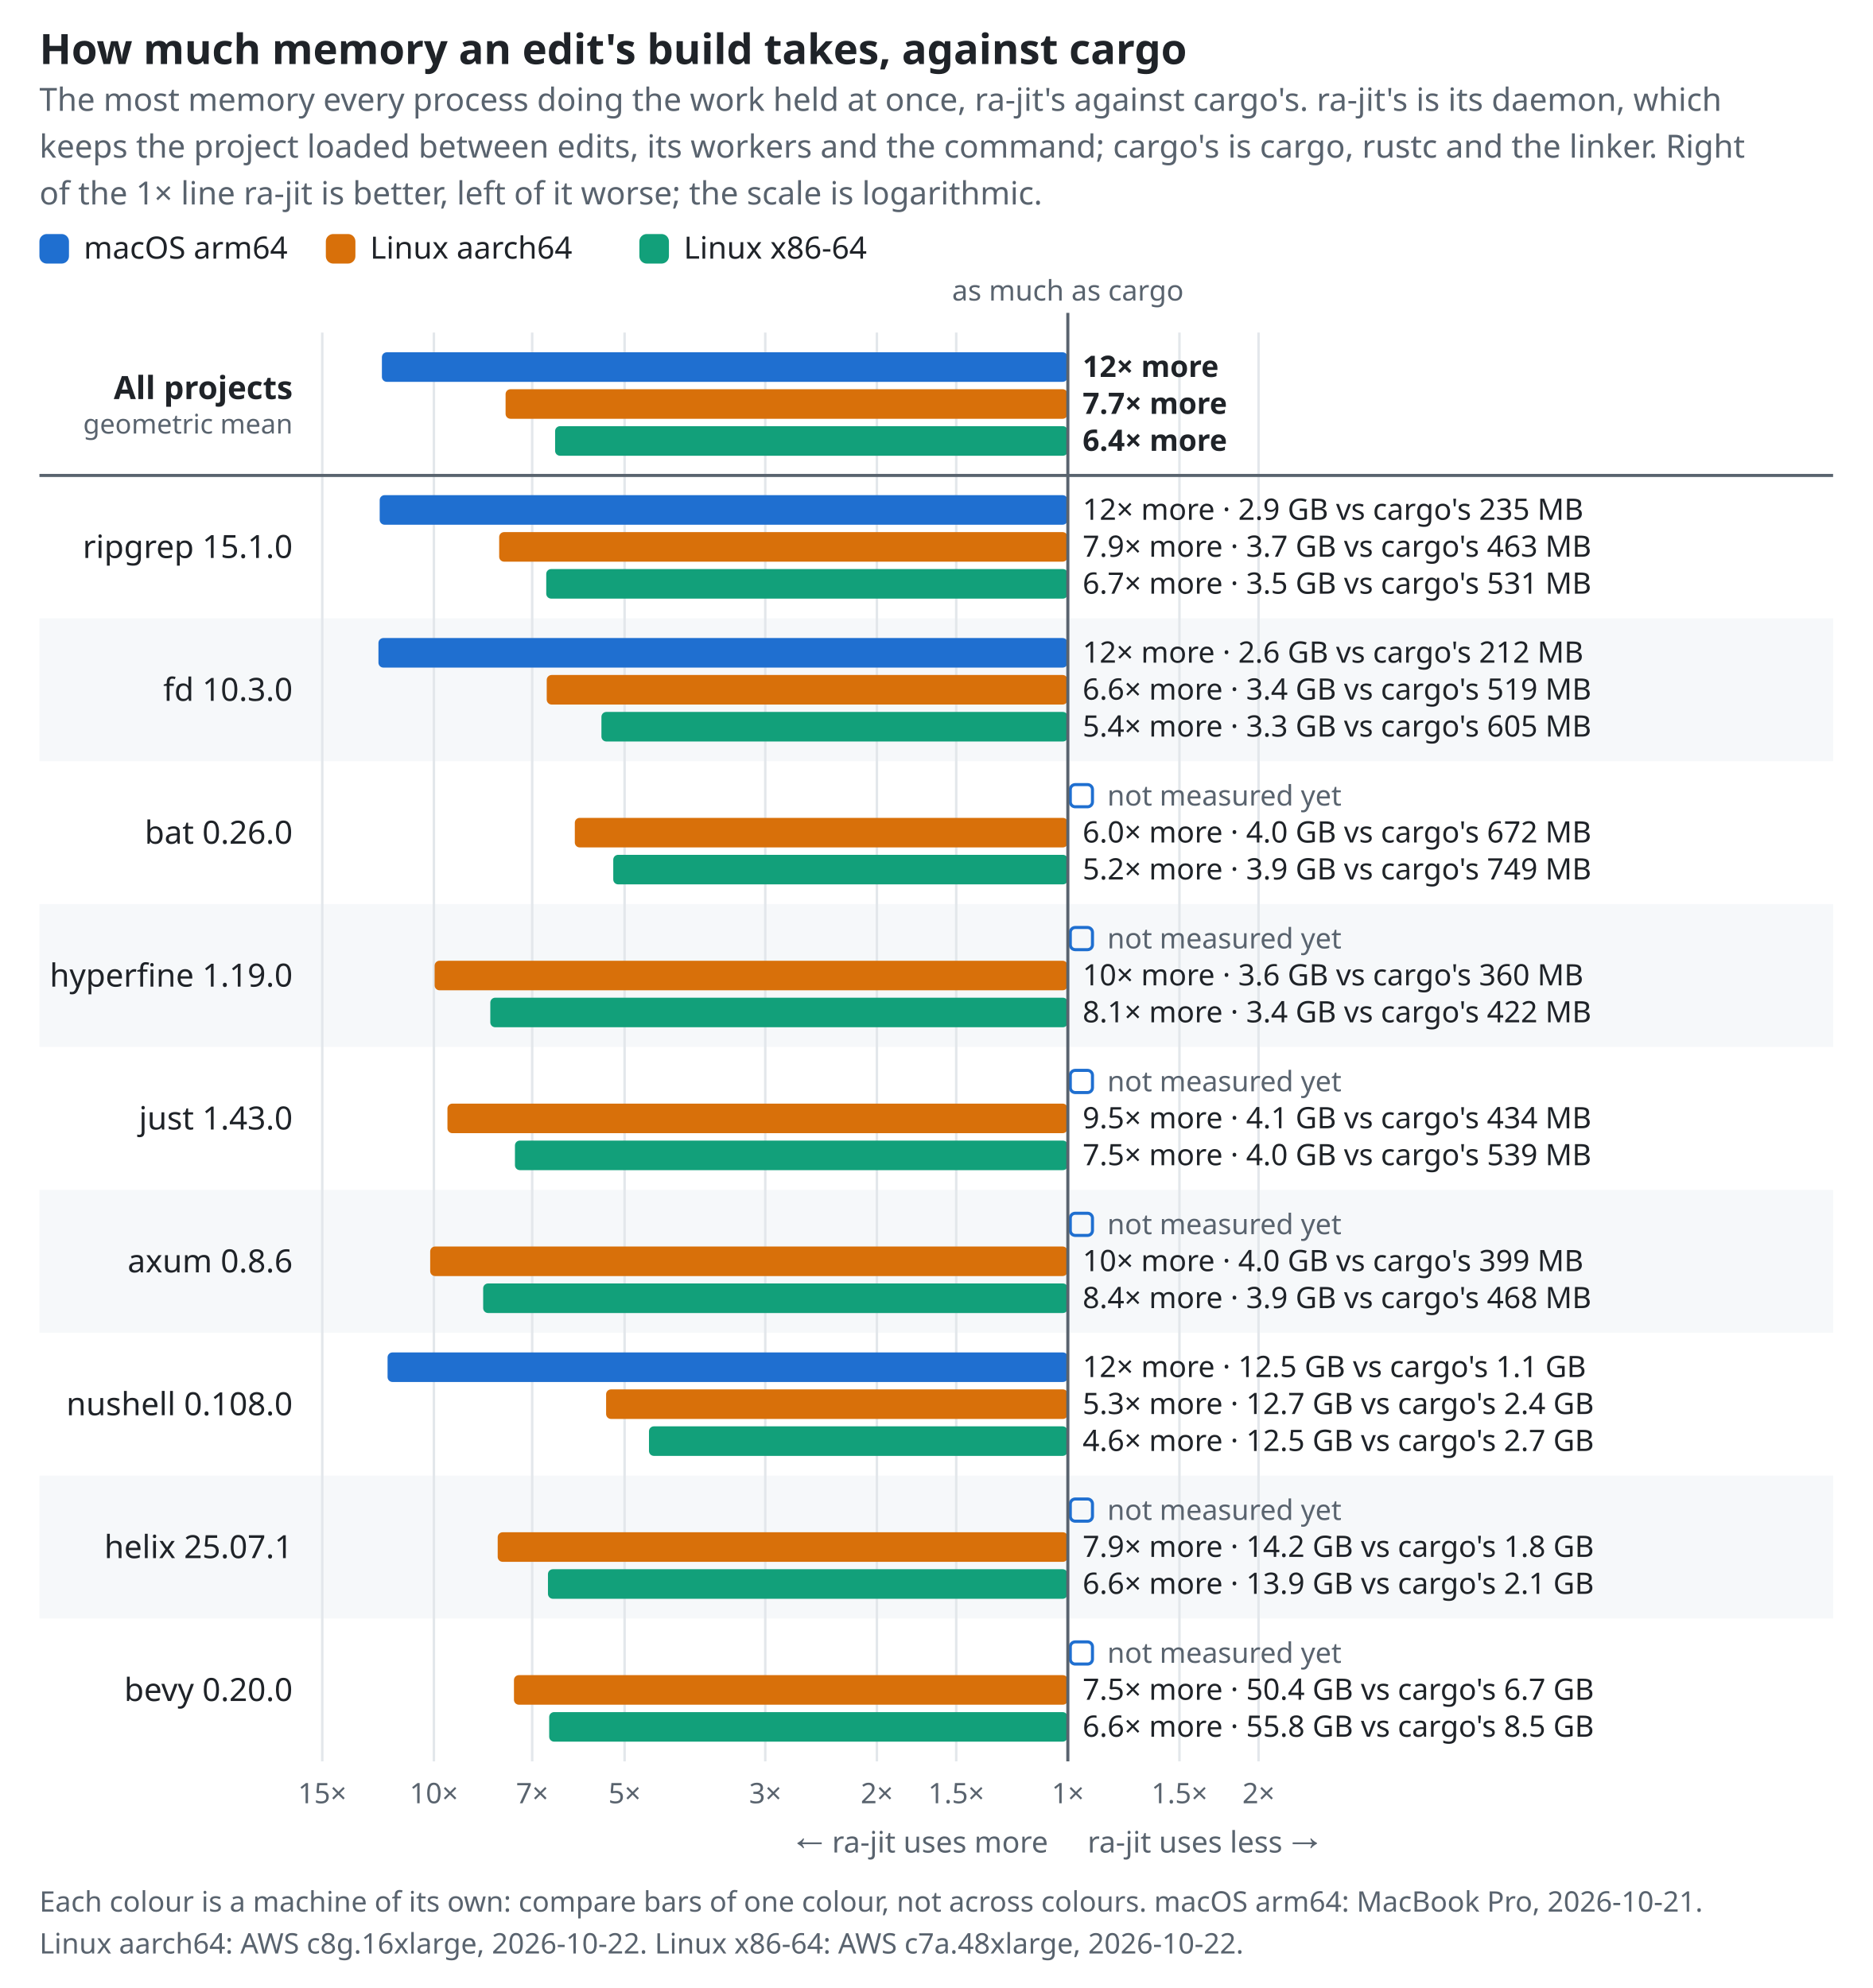
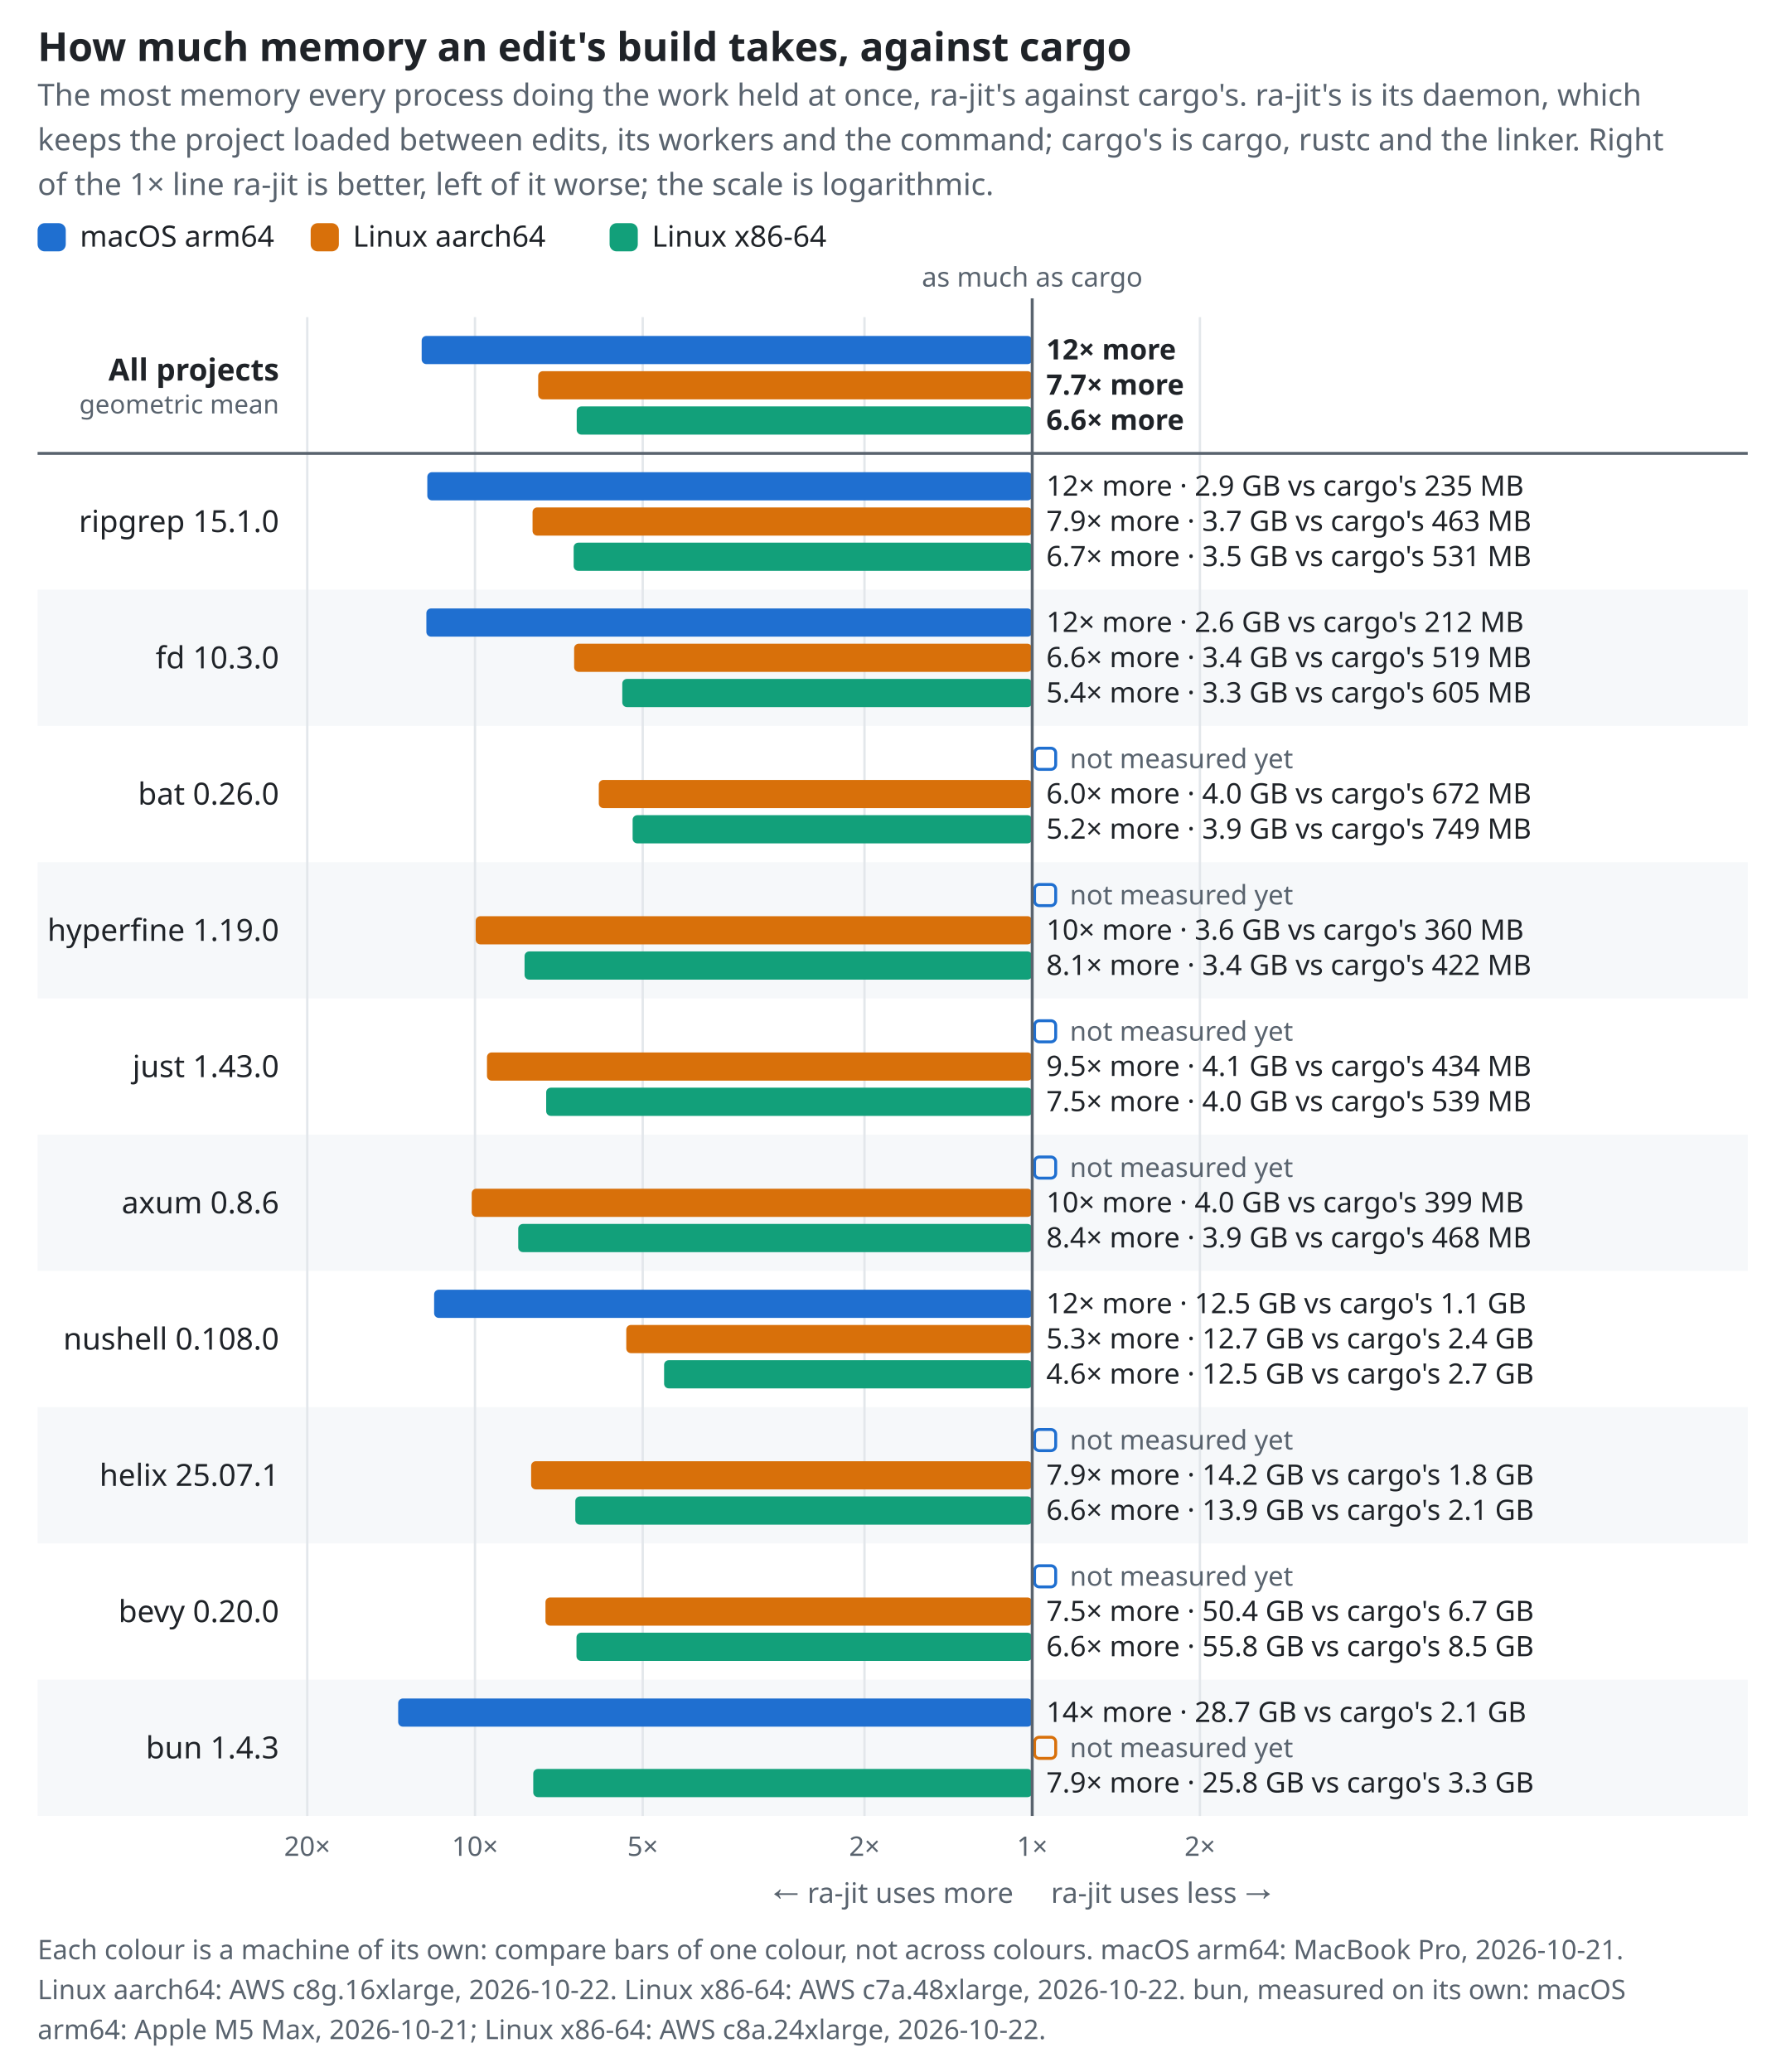
- <svg xmlns="http://www.w3.org/2000/svg" width="760" height="807" viewBox="0 0 760 807" role="img" aria-label="How much memory an edit's build takes, against cargo">
+ <svg xmlns="http://www.w3.org/2000/svg" width="760" height="882" viewBox="0 0 760 882" role="img" aria-label="How much memory an edit's build takes, against cargo">
  <style>text{font-family:-apple-system, BlinkMacSystemFont, 'Segoe UI', 'Noto Sans', Helvetica, Arial, sans-serif;fill:#1f2328}.d{fill:#59636e}.b{font-weight:600}.v{font-variant-numeric:tabular-nums}.g{stroke:#e3e7eb}.r{stroke:#59636e;stroke-width:1.25}.z{fill:#f6f8fa}.o{fill:none;stroke-width:1.25}.p0{fill:#1f6fd0}.w0{stroke:#1f6fd0}.p1{fill:#d8700a}.w1{stroke:#d8700a}.p2{fill:#12a07a}.w2{stroke:#12a07a}</style>
  <text x="16" y="26" font-size="17" class="b">How much memory an edit's build takes, against cargo</text>
  <text x="16" y="45" font-size="13" class="d">The most memory every process doing the work held at once, ra-jit's against cargo's. ra-jit's is its daemon, which</text>
  <text x="16" y="64" font-size="13" class="d">keeps the project loaded between edits, its workers and the command; cargo's is cargo, rustc and the linker. Right</text>
  <text x="16" y="83" font-size="13" class="d">of the 1× line ra-jit is better, left of it worse; the scale is logarithmic.</text>
  <rect x="16" y="95" width="12" height="12" rx="3" class="p0" />
  <text x="34" y="105" font-size="12.5">macOS arm64</text>
  <rect x="132.25" y="95" width="12" height="12" rx="3" class="p1" />
  <text x="150.2" y="105" font-size="12.5">Linux aarch64</text>
  <rect x="259.5" y="95" width="12" height="12" rx="3" class="p2" />
  <text x="277.5" y="105" font-size="12.5">Linux x86-64</text>
+   <rect x="16" y="715" width="728" height="58" class="z" />
  <rect x="16" y="599" width="728" height="58" class="z" />
  <rect x="16" y="483" width="728" height="58" class="z" />
  <rect x="16" y="367" width="728" height="58" class="z" />
  <rect x="16" y="251" width="728" height="58" class="z" />
-   <line x1="130.8" y1="135" x2="130.8" y2="715" class="g" />
-   <line x1="176.1" y1="135" x2="176.1" y2="715" class="g" />
-   <line x1="216" y1="135" x2="216" y2="715" class="g" />
-   <line x1="253.5" y1="135" x2="253.5" y2="715" class="g" />
-   <line x1="310.6" y1="135" x2="310.6" y2="715" class="g" />
-   <line x1="355.9" y1="135" x2="355.9" y2="715" class="g" />
-   <line x1="388.1" y1="135" x2="388.1" y2="715" class="g" />
-   <line x1="433.4" y1="135" x2="433.4" y2="715" class="g" />
-   <line x1="478.7" y1="135" x2="478.7" y2="715" class="g" />
-   <line x1="510.8" y1="135" x2="510.8" y2="715" class="g" />
+   <line x1="130.8" y1="135" x2="130.8" y2="773" class="g" />
+   <line x1="202.2" y1="135" x2="202.2" y2="773" class="g" />
+   <line x1="273.6" y1="135" x2="273.6" y2="773" class="g" />
+   <line x1="368" y1="135" x2="368" y2="773" class="g" />
+   <line x1="439.4" y1="135" x2="439.4" y2="773" class="g" />
+   <line x1="510.8" y1="135" x2="510.8" y2="773" class="g" />
  <line x1="16" y1="193" x2="744" y2="193" class="r" />
-   <rect x="155" y="143" width="278.3" height="12" rx="2" class="p0" />
-   <rect x="205.2" y="158" width="228.1" height="12" rx="2" class="p1" />
-   <rect x="225.3" y="173" width="208.1" height="12" rx="2" class="p2" />
-   <rect x="154.1" y="201" width="279.2" height="12" rx="2" class="p0" />
-   <rect x="202.6" y="216" width="230.7" height="12" rx="2" class="p1" />
-   <rect x="221.7" y="231" width="211.7" height="12" rx="2" class="p2" />
-   <rect x="153.6" y="259" width="279.7" height="12" rx="2" class="p0" />
-   <rect x="221.9" y="274" width="211.4" height="12" rx="2" class="p1" />
-   <rect x="244.1" y="289" width="189.3" height="12" rx="2" class="p2" />
-   <rect x="434.4" y="318.5" width="9" height="9" rx="2" class="o w0" />
-   <rect x="233.3" y="332" width="200.1" height="12" rx="2" class="p1" />
-   <rect x="248.9" y="347" width="184.5" height="12" rx="2" class="p2" />
-   <rect x="434.4" y="376.5" width="9" height="9" rx="2" class="o w0" />
-   <rect x="176.4" y="390" width="256.9" height="12" rx="2" class="p1" />
-   <rect x="199" y="405" width="234.4" height="12" rx="2" class="p2" />
-   <rect x="434.4" y="434.5" width="9" height="9" rx="2" class="o w0" />
-   <rect x="181.6" y="448" width="251.7" height="12" rx="2" class="p1" />
-   <rect x="209" y="463" width="224.4" height="12" rx="2" class="p2" />
-   <rect x="434.4" y="492.5" width="9" height="9" rx="2" class="o w0" />
-   <rect x="174.6" y="506" width="258.7" height="12" rx="2" class="p1" />
-   <rect x="196.1" y="521" width="237.3" height="12" rx="2" class="p2" />
-   <rect x="157.3" y="549" width="276.1" height="12" rx="2" class="p0" />
-   <rect x="246" y="564" width="187.4" height="12" rx="2" class="p1" />
-   <rect x="263.4" y="579" width="169.9" height="12" rx="2" class="p2" />
-   <rect x="434.4" y="608.5" width="9" height="9" rx="2" class="o w0" />
-   <rect x="202" y="622" width="231.4" height="12" rx="2" class="p1" />
-   <rect x="222.4" y="637" width="210.9" height="12" rx="2" class="p2" />
-   <rect x="434.4" y="666.5" width="9" height="9" rx="2" class="o w0" />
-   <rect x="208.6" y="680" width="224.8" height="12" rx="2" class="p1" />
-   <rect x="222.9" y="695" width="210.4" height="12" rx="2" class="p2" />
-   <line x1="433.4" y1="127" x2="433.4" y2="715" class="r" />
-   <text x="130.8" y="732" font-size="11.5" text-anchor="middle" class="d v">15×</text>
-   <text x="176.1" y="732" font-size="11.5" text-anchor="middle" class="d v">10×</text>
-   <text x="216" y="732" font-size="11.5" text-anchor="middle" class="d v">7×</text>
-   <text x="253.5" y="732" font-size="11.5" text-anchor="middle" class="d v">5×</text>
-   <text x="310.6" y="732" font-size="11.5" text-anchor="middle" class="d v">3×</text>
-   <text x="355.9" y="732" font-size="11.5" text-anchor="middle" class="d v">2×</text>
-   <text x="388.1" y="732" font-size="11.5" text-anchor="middle" class="d v">1.5×</text>
-   <text x="433.4" y="732" font-size="11.5" text-anchor="middle" class="d v">1×</text>
-   <text x="478.7" y="732" font-size="11.5" text-anchor="middle" class="d v">1.5×</text>
-   <text x="510.8" y="732" font-size="11.5" text-anchor="middle" class="d v">2×</text>
+   <rect x="179.5" y="143" width="259.9" height="12" rx="2" class="p0" />
+   <rect x="229.1" y="158" width="210.3" height="12" rx="2" class="p1" />
+   <rect x="245.5" y="173" width="193.9" height="12" rx="2" class="p2" />
+   <rect x="181.9" y="201" width="257.5" height="12" rx="2" class="p0" />
+   <rect x="226.7" y="216" width="212.7" height="12" rx="2" class="p1" />
+   <rect x="244.2" y="231" width="195.2" height="12" rx="2" class="p2" />
+   <rect x="181.5" y="259" width="257.9" height="12" rx="2" class="p0" />
+   <rect x="244.4" y="274" width="194.9" height="12" rx="2" class="p1" />
+   <rect x="264.9" y="289" width="174.5" height="12" rx="2" class="p2" />
+   <rect x="440.4" y="318.5" width="9" height="9" rx="2" class="o w0" />
+   <rect x="254.9" y="332" width="184.5" height="12" rx="2" class="p1" />
+   <rect x="269.3" y="347" width="170.1" height="12" rx="2" class="p2" />
+   <rect x="440.4" y="376.5" width="9" height="9" rx="2" class="o w0" />
+   <rect x="202.5" y="390" width="236.9" height="12" rx="2" class="p1" />
+   <rect x="223.3" y="405" width="216.1" height="12" rx="2" class="p2" />
+   <rect x="440.4" y="434.5" width="9" height="9" rx="2" class="o w0" />
+   <rect x="207.3" y="448" width="232.1" height="12" rx="2" class="p1" />
+   <rect x="232.5" y="463" width="206.9" height="12" rx="2" class="p2" />
+   <rect x="440.4" y="492.5" width="9" height="9" rx="2" class="o w0" />
+   <rect x="200.8" y="506" width="238.6" height="12" rx="2" class="p1" />
+   <rect x="220.6" y="521" width="218.8" height="12" rx="2" class="p2" />
+   <rect x="184.8" y="549" width="254.6" height="12" rx="2" class="p0" />
+   <rect x="266.6" y="564" width="172.8" height="12" rx="2" class="p1" />
+   <rect x="282.7" y="579" width="156.7" height="12" rx="2" class="p2" />
+   <rect x="440.4" y="608.5" width="9" height="9" rx="2" class="o w0" />
+   <rect x="226.1" y="622" width="213.3" height="12" rx="2" class="p1" />
+   <rect x="244.9" y="637" width="194.5" height="12" rx="2" class="p2" />
+   <rect x="440.4" y="666.5" width="9" height="9" rx="2" class="o w0" />
+   <rect x="232.2" y="680" width="207.2" height="12" rx="2" class="p1" />
+   <rect x="245.4" y="695" width="194" height="12" rx="2" class="p2" />
+   <rect x="169.5" y="723" width="269.9" height="12" rx="2" class="p0" />
+   <rect x="440.4" y="739.5" width="9" height="9" rx="2" class="o w1" />
+   <rect x="227" y="753" width="212.4" height="12" rx="2" class="p2" />
+   <line x1="439.4" y1="127" x2="439.4" y2="773" class="r" />
+   <text x="130.8" y="790" font-size="11.5" text-anchor="middle" class="d v">20×</text>
+   <text x="202.2" y="790" font-size="11.5" text-anchor="middle" class="d v">10×</text>
+   <text x="273.6" y="790" font-size="11.5" text-anchor="middle" class="d v">5×</text>
+   <text x="368" y="790" font-size="11.5" text-anchor="middle" class="d v">2×</text>
+   <text x="439.4" y="790" font-size="11.5" text-anchor="middle" class="d v">1×</text>
+   <text x="510.8" y="790" font-size="11.5" text-anchor="middle" class="d v">2×</text>
  <text x="118.8" y="162" font-size="13" text-anchor="end" class="b">All projects</text>
  <text x="118.8" y="176" font-size="11" text-anchor="end" class="d">geometric mean</text>
-   <text x="439.4" y="153" font-size="12" class="v b">12× more</text>
-   <text x="439.4" y="168" font-size="12" class="v b">7.7× more</text>
-   <text x="439.4" y="183" font-size="12" class="v b">6.4× more</text>
+   <text x="445.4" y="153" font-size="12" class="v b">12× more</text>
+   <text x="445.4" y="168" font-size="12" class="v b">7.7× more</text>
+   <text x="445.4" y="183" font-size="12" class="v b">6.6× more</text>
  <text x="118.8" y="226.5" font-size="13" text-anchor="end">ripgrep 15.1.0</text>
-   <text x="439.4" y="211" font-size="12" class="v">12× more · 2.9 GB vs cargo's 235 MB</text>
-   <text x="439.4" y="226" font-size="12" class="v">7.9× more · 3.7 GB vs cargo's 463 MB</text>
-   <text x="439.4" y="241" font-size="12" class="v">6.7× more · 3.5 GB vs cargo's 531 MB</text>
+   <text x="445.4" y="211" font-size="12" class="v">12× more · 2.9 GB vs cargo's 235 MB</text>
+   <text x="445.4" y="226" font-size="12" class="v">7.9× more · 3.7 GB vs cargo's 463 MB</text>
+   <text x="445.4" y="241" font-size="12" class="v">6.7× more · 3.5 GB vs cargo's 531 MB</text>
  <text x="118.8" y="284.5" font-size="13" text-anchor="end">fd 10.3.0</text>
-   <text x="439.4" y="269" font-size="12" class="v">12× more · 2.6 GB vs cargo's 212 MB</text>
-   <text x="439.4" y="284" font-size="12" class="v">6.6× more · 3.4 GB vs cargo's 519 MB</text>
-   <text x="439.4" y="299" font-size="12" class="v">5.4× more · 3.3 GB vs cargo's 605 MB</text>
+   <text x="445.4" y="269" font-size="12" class="v">12× more · 2.6 GB vs cargo's 212 MB</text>
+   <text x="445.4" y="284" font-size="12" class="v">6.6× more · 3.4 GB vs cargo's 519 MB</text>
+   <text x="445.4" y="299" font-size="12" class="v">5.4× more · 3.3 GB vs cargo's 605 MB</text>
  <text x="118.8" y="342.5" font-size="13" text-anchor="end">bat 0.26.0</text>
-   <text x="449.4" y="327" font-size="11.5" class="d">not measured yet</text>
-   <text x="439.4" y="342" font-size="12" class="v">6.0× more · 4.0 GB vs cargo's 672 MB</text>
-   <text x="439.4" y="357" font-size="12" class="v">5.2× more · 3.9 GB vs cargo's 749 MB</text>
+   <text x="455.4" y="327" font-size="11.5" class="d">not measured yet</text>
+   <text x="445.4" y="342" font-size="12" class="v">6.0× more · 4.0 GB vs cargo's 672 MB</text>
+   <text x="445.4" y="357" font-size="12" class="v">5.2× more · 3.9 GB vs cargo's 749 MB</text>
  <text x="118.8" y="400.5" font-size="13" text-anchor="end">hyperfine 1.19.0</text>
-   <text x="449.4" y="385" font-size="11.5" class="d">not measured yet</text>
-   <text x="439.4" y="400" font-size="12" class="v">10× more · 3.6 GB vs cargo's 360 MB</text>
-   <text x="439.4" y="415" font-size="12" class="v">8.1× more · 3.4 GB vs cargo's 422 MB</text>
+   <text x="455.4" y="385" font-size="11.5" class="d">not measured yet</text>
+   <text x="445.4" y="400" font-size="12" class="v">10× more · 3.6 GB vs cargo's 360 MB</text>
+   <text x="445.4" y="415" font-size="12" class="v">8.1× more · 3.4 GB vs cargo's 422 MB</text>
  <text x="118.8" y="458.5" font-size="13" text-anchor="end">just 1.43.0</text>
-   <text x="449.4" y="443" font-size="11.5" class="d">not measured yet</text>
-   <text x="439.4" y="458" font-size="12" class="v">9.5× more · 4.1 GB vs cargo's 434 MB</text>
-   <text x="439.4" y="473" font-size="12" class="v">7.5× more · 4.0 GB vs cargo's 539 MB</text>
+   <text x="455.4" y="443" font-size="11.5" class="d">not measured yet</text>
+   <text x="445.4" y="458" font-size="12" class="v">9.5× more · 4.1 GB vs cargo's 434 MB</text>
+   <text x="445.4" y="473" font-size="12" class="v">7.5× more · 4.0 GB vs cargo's 539 MB</text>
  <text x="118.8" y="516.5" font-size="13" text-anchor="end">axum 0.8.6</text>
-   <text x="449.4" y="501" font-size="11.5" class="d">not measured yet</text>
-   <text x="439.4" y="516" font-size="12" class="v">10× more · 4.0 GB vs cargo's 399 MB</text>
-   <text x="439.4" y="531" font-size="12" class="v">8.4× more · 3.9 GB vs cargo's 468 MB</text>
+   <text x="455.4" y="501" font-size="11.5" class="d">not measured yet</text>
+   <text x="445.4" y="516" font-size="12" class="v">10× more · 4.0 GB vs cargo's 399 MB</text>
+   <text x="445.4" y="531" font-size="12" class="v">8.4× more · 3.9 GB vs cargo's 468 MB</text>
  <text x="118.8" y="574.5" font-size="13" text-anchor="end">nushell 0.108.0</text>
-   <text x="439.4" y="559" font-size="12" class="v">12× more · 12.5 GB vs cargo's 1.1 GB</text>
-   <text x="439.4" y="574" font-size="12" class="v">5.3× more · 12.7 GB vs cargo's 2.4 GB</text>
-   <text x="439.4" y="589" font-size="12" class="v">4.6× more · 12.5 GB vs cargo's 2.7 GB</text>
+   <text x="445.4" y="559" font-size="12" class="v">12× more · 12.5 GB vs cargo's 1.1 GB</text>
+   <text x="445.4" y="574" font-size="12" class="v">5.3× more · 12.7 GB vs cargo's 2.4 GB</text>
+   <text x="445.4" y="589" font-size="12" class="v">4.6× more · 12.5 GB vs cargo's 2.7 GB</text>
  <text x="118.8" y="632.5" font-size="13" text-anchor="end">helix 25.07.1</text>
-   <text x="449.4" y="617" font-size="11.5" class="d">not measured yet</text>
-   <text x="439.4" y="632" font-size="12" class="v">7.9× more · 14.2 GB vs cargo's 1.8 GB</text>
-   <text x="439.4" y="647" font-size="12" class="v">6.6× more · 13.9 GB vs cargo's 2.1 GB</text>
+   <text x="455.4" y="617" font-size="11.5" class="d">not measured yet</text>
+   <text x="445.4" y="632" font-size="12" class="v">7.9× more · 14.2 GB vs cargo's 1.8 GB</text>
+   <text x="445.4" y="647" font-size="12" class="v">6.6× more · 13.9 GB vs cargo's 2.1 GB</text>
  <text x="118.8" y="690.5" font-size="13" text-anchor="end">bevy 0.20.0</text>
-   <text x="449.4" y="675" font-size="11.5" class="d">not measured yet</text>
-   <text x="439.4" y="690" font-size="12" class="v">7.5× more · 50.4 GB vs cargo's 6.7 GB</text>
-   <text x="439.4" y="705" font-size="12" class="v">6.6× more · 55.8 GB vs cargo's 8.5 GB</text>
-   <text x="433.4" y="122" font-size="11.5" text-anchor="middle" class="d">as much as cargo</text>
-   <text x="425.4" y="752" font-size="12" text-anchor="end" class="d">← ra-jit uses more</text>
-   <text x="441.4" y="752" font-size="12" class="d">ra-jit uses less →</text>
-   <text x="16" y="776" font-size="11.5" class="d">Each colour is a machine of its own: compare bars of one colour, not across colours. macOS arm64: MacBook Pro, 2026-10-21.</text>
-   <text x="16" y="793" font-size="11.5" class="d">Linux aarch64: AWS c8g.16xlarge, 2026-10-22. Linux x86-64: AWS c7a.48xlarge, 2026-10-22.</text>
+   <text x="455.4" y="675" font-size="11.5" class="d">not measured yet</text>
+   <text x="445.4" y="690" font-size="12" class="v">7.5× more · 50.4 GB vs cargo's 6.7 GB</text>
+   <text x="445.4" y="705" font-size="12" class="v">6.6× more · 55.8 GB vs cargo's 8.5 GB</text>
+   <text x="118.8" y="748.5" font-size="13" text-anchor="end">bun 1.4.3</text>
+   <text x="445.4" y="733" font-size="12" class="v">14× more · 28.7 GB vs cargo's 2.1 GB</text>
+   <text x="455.4" y="748" font-size="11.5" class="d">not measured yet</text>
+   <text x="445.4" y="763" font-size="12" class="v">7.9× more · 25.8 GB vs cargo's 3.3 GB</text>
+   <text x="439.4" y="122" font-size="11.5" text-anchor="middle" class="d">as much as cargo</text>
+   <text x="431.4" y="810" font-size="12" text-anchor="end" class="d">← ra-jit uses more</text>
+   <text x="447.4" y="810" font-size="12" class="d">ra-jit uses less →</text>
+   <text x="16" y="834" font-size="11.5" class="d">Each colour is a machine of its own: compare bars of one colour, not across colours. macOS arm64: MacBook Pro, 2026-10-21.</text>
+   <text x="16" y="851" font-size="11.5" class="d">Linux aarch64: AWS c8g.16xlarge, 2026-10-22. Linux x86-64: AWS c7a.48xlarge, 2026-10-22. bun, measured on its own: macOS</text>
+   <text x="16" y="868" font-size="11.5" class="d">arm64: Apple M5 Max, 2026-10-21; Linux x86-64: AWS c8a.24xlarge, 2026-10-22.</text>
</svg>
